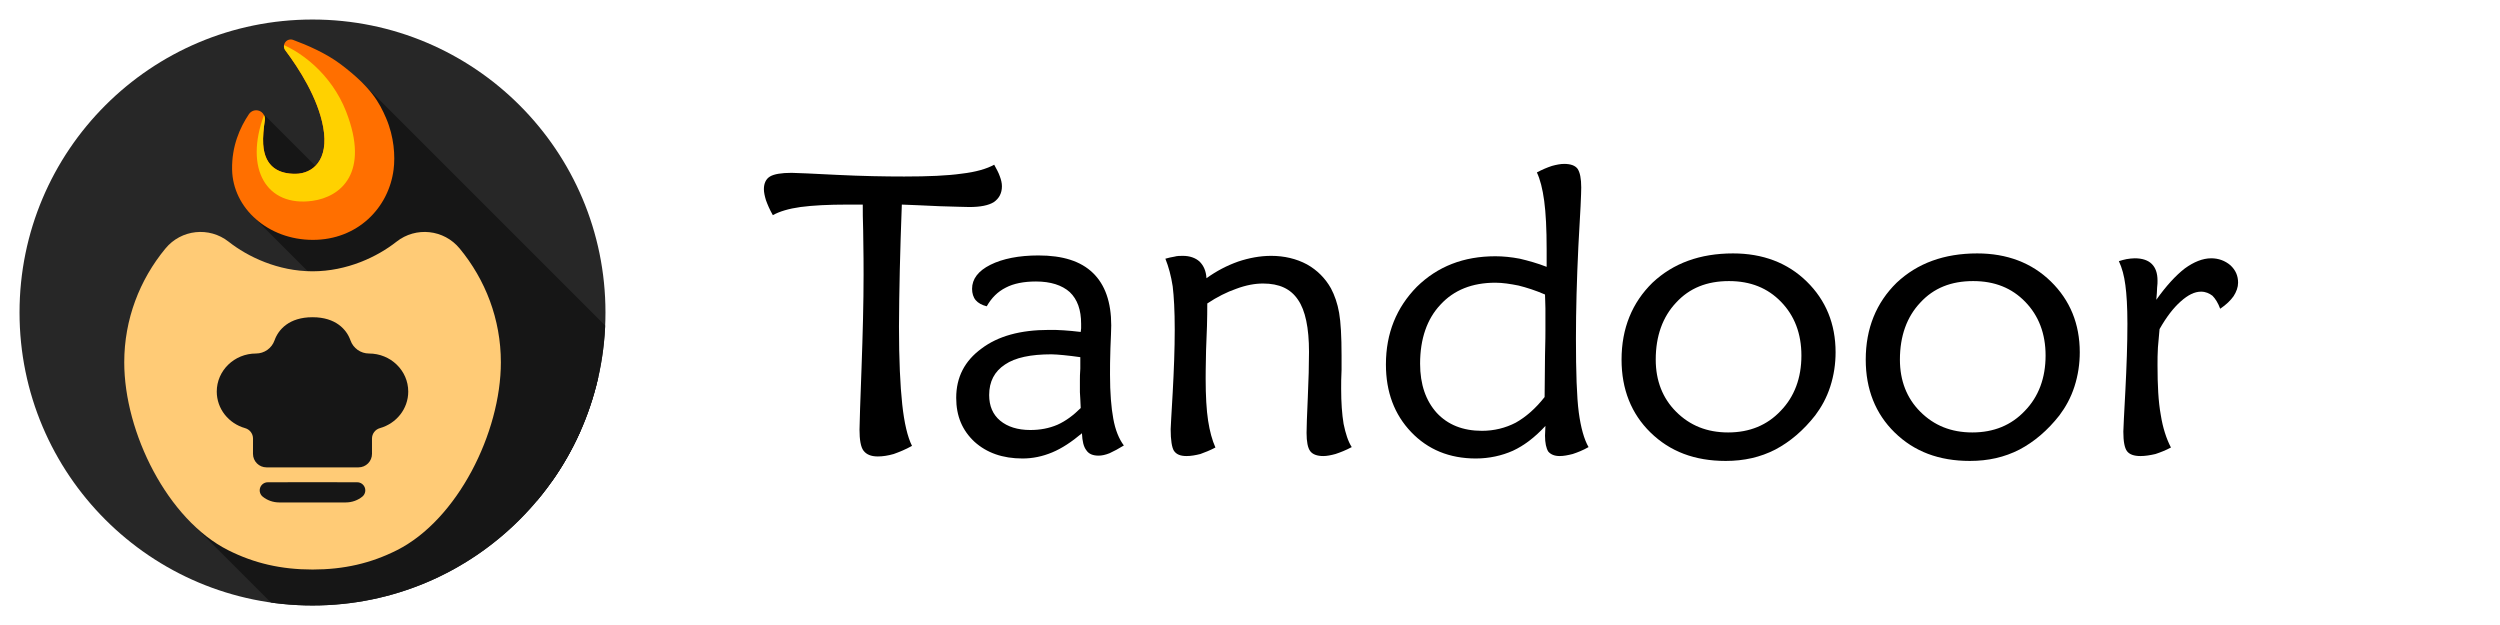
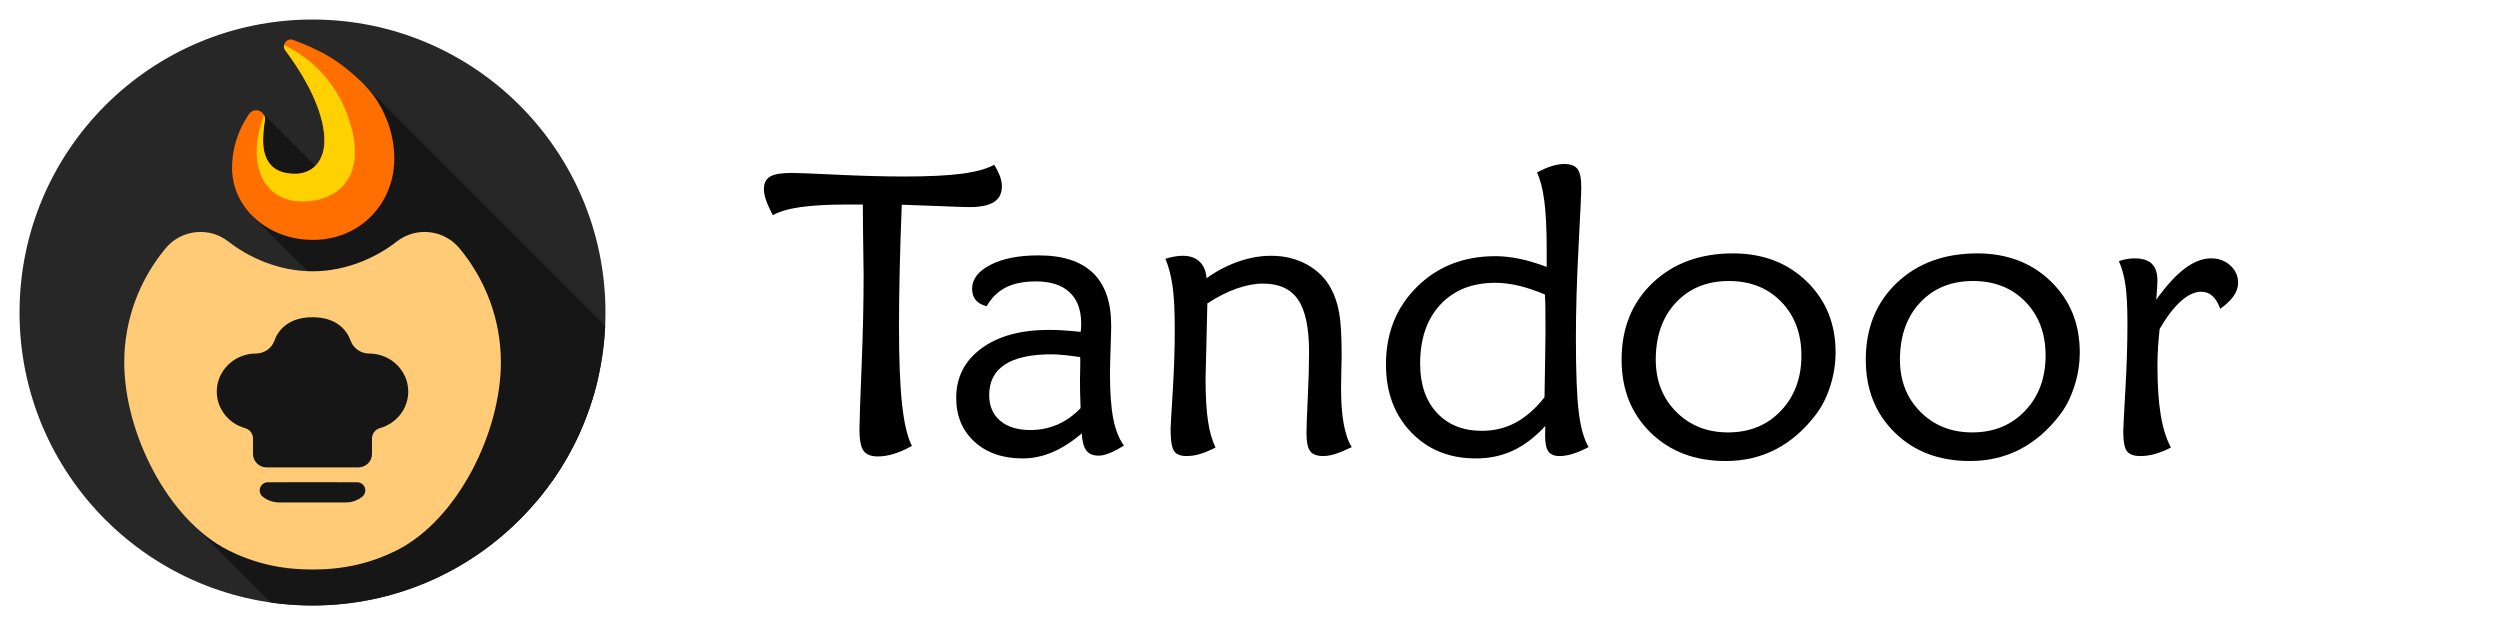
<svg xmlns="http://www.w3.org/2000/svg" width="100%" height="100%" viewBox="0 0 2048 512" version="1.1" xml:space="preserve" style="fill-rule:evenodd;clip-rule:evenodd;stroke-linejoin:round;stroke-miterlimit:2;">
-   <g id="Logo" transform="matrix(0.637323,0,0,0.637323,-243.095,-716.725)">
-     <g id="Kreis" transform="matrix(1.44936,0,0,1.50279,387.258,1039.34)">
-       <ellipse id="ellipse2" cx="273.123" cy="324.015" rx="259.822" ry="250.584" style="fill:url(#_Linear1);" />
+   <g id="Logo">
+     <g id="Kreis">
+       <ellipse id="ellipse2" cx="256" cy="256" rx="240" ry="240" style="fill:url(#_Linear1);" />
      <g id="g18">
        <clipPath id="_clip2">
-           <ellipse cx="273.123" cy="324.015" rx="259.822" ry="250.584" />
+           <ellipse cx="256" cy="256" rx="240" ry="240" />
        </clipPath>
        <g clip-path="url(#_clip2)">
-           <g id="Shadow" transform="matrix(1.10322,0,0,1.064,-5.58287,50.5786)">
-             <path id="path7" d="M156.285,427.208L389.554,660.477L668.803,495.551L374.012,200.761L156.285,427.208Z" style="fill:rgb(22,22,22);" />
-             <g id="g11" transform="matrix(1,0,0,1,-4.22105,0.775864)">
-               <path id="path9" d="M208.628,178.613L485.935,455.919L590.027,364.63L296.923,71.526L294.175,138.989L208.628,178.613Z" style="fill:rgb(22,22,22);" />
+           <g id="Shadow">
+             <path id="path7" d="M157.82,429.463l237.714,237.715l284.57,-168.069l-300.408,-300.409l-221.876,230.763Z" style="fill:#161616;" />
+             <g id="g11">
+               <path id="path9" d="M206.859,176.92l282.591,282.592l106.075,-93.029l-298.689,-298.691l-2.8,68.749l-87.177,40.379Z" style="fill:#161616;" />
            </g>
-             <g id="g15" transform="matrix(1,0,0,1,-85.3876,27.8512)">
-               <path id="path13" d="M310.385,145.641L587.692,422.948L590.392,361.357L297.288,68.253L294.175,138.989L310.385,145.641Z" style="fill:rgb(22,22,22);" />
+             <g id="g15">
+               <path id="path13" d="M227.841,170.911l282.592,282.593l2.751,-62.765l-298.689,-298.691l-3.173,72.085l16.519,6.778Z" style="fill:#161616;" />
            </g>
          </g>
        </g>
      </g>
    </g>
-     <g id="g23" transform="matrix(1.471,0,0,1.471,406.537,1149.69)">
-       <path id="path21" d="M256.049,220C286.222,219.994 312.656,207.31 329.388,194.134C346.35,180.754 370.899,183.406 384.611,200.1C407.129,227.376 420.598,261.944 420.598,299.53C420.598,361.08 382.604,437.101 329.764,463.706C307.035,475.15 283.466,480.586 256.098,480.599L256,480.599C228.632,480.586 205.063,475.15 182.334,463.706C129.494,437.101 91.5,361.08 91.5,299.53C91.5,261.944 104.969,227.376 127.487,200.1C141.199,183.406 165.748,180.754 182.71,194.134C199.442,207.31 225.876,219.994 256.049,220Z" style="fill:rgb(255,203,118);" />
+     <g id="g23">
+       <path id="path21" d="M256.047,222.249c28.287,-0.005 53.069,-11.897 68.755,-24.249c15.902,-12.544 38.917,-10.058 51.772,5.593c21.111,25.571 33.738,57.979 33.738,93.216c-0,57.703 -35.62,128.973 -85.157,153.915c-21.309,10.729 -43.405,15.825 -69.062,15.837l-0.092,0c-25.658,-0.012 -47.754,-5.108 -69.062,-15.837c-49.538,-24.942 -85.157,-96.212 -85.157,-153.915c-0,-35.237 12.627,-67.645 33.738,-93.216c12.855,-15.651 35.869,-18.137 51.771,-5.593c15.687,12.352 40.469,24.244 68.756,24.249Z" style="fill:#ffcb76;" />
    </g>
-     <g id="Flame-2" transform="matrix(0.965725,0,0,0.89175,164.497,436.391)">
-       <path id="path25" d="M604.408,844.314C601.981,840.845 601.962,836.056 604.362,832.565C606.763,829.074 611.005,827.721 614.769,829.246C633.87,836.869 658.833,848.629 678.207,864.452C718.526,897.381 729.55,919.407 738.552,942.091C749.208,968.943 750.785,996.68 748.515,1016.08C742.018,1071.61 700.355,1117.5 641.034,1117.5C581.713,1117.5 534.493,1072.05 533.553,1016.08C532.986,982.372 543.985,955.443 555.988,936.22C558.982,931.437 564.594,929.469 569.609,931.444C574.623,933.419 577.757,938.831 577.215,944.58C575.493,956.716 574.362,969.372 574.932,979.484C576.863,1013.7 597.171,1022.5 618.083,1022.29C640.371,1022.08 662.925,1003.17 654.797,954.895C647.69,912.681 622.362,870.194 604.408,844.314Z" style="fill:rgb(255,111,0);" />
+     <g id="Flame-2">
+       <path id="path25" d="M233.743,41.248c-1.494,-1.971 -1.505,-4.693 -0.028,-6.677c1.477,-1.984 4.088,-2.753 6.405,-1.886c11.756,4.332 27.12,11.016 39.045,20.008c24.815,18.715 31.6,31.233 37.141,44.125c6.558,15.261 7.529,31.025 6.132,42.051c-3.999,31.559 -29.642,57.64 -66.152,57.64c-36.511,-0 -65.574,-25.831 -66.153,-57.64c-0.349,-19.158 6.421,-34.462 13.809,-45.387c1.842,-2.719 5.296,-3.837 8.383,-2.715c3.086,1.123 5.015,4.198 4.681,7.466c-1.06,6.897 -1.756,14.09 -1.405,19.837c1.189,19.446 13.688,24.447 26.559,24.328c13.717,-0.119 27.599,-10.867 22.596,-38.303c-4.374,-23.991 -19.963,-48.138 -31.013,-62.847Z" style="fill:#ff6f00;" />
      <g id="g34">
        <clipPath id="_clip3">
-           <path d="M604.408,844.314C601.981,840.845 601.962,836.056 604.362,832.565C606.763,829.074 611.005,827.721 614.769,829.246C633.87,836.869 658.833,848.629 678.207,864.452C718.526,897.381 729.55,919.407 738.552,942.091C749.208,968.943 750.785,996.68 748.515,1016.08C742.018,1071.61 700.355,1117.5 641.034,1117.5C581.713,1117.5 534.493,1072.05 533.553,1016.08C532.986,982.372 543.985,955.443 555.988,936.22C558.982,931.437 564.594,929.469 569.609,931.444C574.623,933.419 577.757,938.831 577.215,944.58C575.493,956.716 574.362,969.372 574.932,979.484C576.863,1013.7 597.171,1022.5 618.083,1022.29C640.371,1022.08 662.925,1003.17 654.797,954.895C647.69,912.681 622.362,870.194 604.408,844.314Z" />
+           <path d="M233.743,41.248c-1.494,-1.971 -1.505,-4.693 -0.028,-6.677c1.477,-1.984 4.088,-2.753 6.405,-1.886c11.756,4.332 27.12,11.016 39.045,20.008c24.815,18.715 31.6,31.233 37.141,44.125c6.558,15.261 7.529,31.025 6.132,42.051c-3.999,31.559 -29.642,57.64 -66.152,57.64c-36.511,-0 -65.574,-25.831 -66.153,-57.64c-0.349,-19.158 6.421,-34.462 13.809,-45.387c1.842,-2.719 5.296,-3.837 8.383,-2.715c3.086,1.123 5.015,4.198 4.681,7.466c-1.06,6.897 -1.756,14.09 -1.405,19.837c1.189,19.446 13.688,24.447 26.559,24.328c13.717,-0.119 27.599,-10.867 22.596,-38.303c-4.374,-23.991 -19.963,-48.138 -31.013,-62.847Z" />
        </clipPath>
        <g clip-path="url(#_clip3)">
-           <g id="g32" transform="matrix(1.28784,-0.270602,0.285942,1.59598,247.349,825.209)">
-             <path id="path30" d="M255.004,46.957C279.547,58.545 306,85.447 313.307,120.161C325.437,177.791 291.571,193.789 262.496,192.403C215.889,190.181 200.194,153.246 231.326,108.9C250.631,81.401 232.663,36.408 255.004,46.957Z" style="fill:rgb(255,209,0);" />
+           <g id="g32">
+             <path id="path30" d="M224.371,33.765c21.493,6.736 47.195,27.07 59.096,57.433c19.757,50.408 -4.271,70.127 -27.561,73.341c-37.333,5.153 -56.274,-25.935 -39.402,-70.947c10.462,-27.912 -11.698,-65.96 7.867,-59.827Z" style="fill:#ffd100;" />
          </g>
        </g>
      </g>
    </g>
-     <g id="Hut" transform="matrix(1.521,0,0,1.521,393.566,1149.06)">
-       <path id="path37" d="M228.197,408.524C222.698,408.524 217.813,406.688 214.024,403.619C211.776,401.794 210.92,398.752 211.888,396.024C212.856,393.295 215.437,391.472 218.332,391.472C232.214,391.4 256.112,391.396 256.112,391.396C256.112,391.396 280.009,391.4 293.891,391.472C296.786,391.472 299.367,393.295 300.335,396.024C301.303,398.752 300.447,401.794 298.199,403.619C294.41,406.688 289.526,408.524 284.027,408.524L228.197,408.524ZM217.24,378.877C214.208,378.877 211.3,377.671 209.158,375.525C207.015,373.379 205.814,370.469 205.82,367.436C205.831,361.119 205.842,354.539 205.842,354.539C205.842,350.423 203.097,346.814 199.131,345.714C185.313,341.841 175.2,329.468 175.2,314.823C175.2,297.07 190.059,282.657 208.362,282.657C215.401,282.657 221.675,278.218 224.017,271.581C227.243,262.39 236.411,252.015 256,251.998L256.223,251.998C275.812,252.015 284.98,262.39 288.206,271.581C290.549,278.218 296.822,282.657 303.861,282.657C322.164,282.657 337.023,297.07 337.023,314.823C337.023,329.468 326.911,341.841 313.093,345.714C309.127,346.814 306.382,350.423 306.381,354.539C306.381,354.539 306.386,361.127 306.391,367.447C306.394,370.478 305.191,373.385 303.049,375.529C300.907,377.672 298.001,378.877 294.971,378.877L217.24,378.877Z" style="fill:rgb(22,22,22);" />
+     <g id="Hut">
+       <path id="path37" d="M228.941,411.608c-5.331,-0 -10.066,-1.78 -13.739,-4.755c-2.179,-1.769 -3.009,-4.718 -2.071,-7.363c0.939,-2.645 3.44,-4.412 6.247,-4.412c13.457,-0.07 36.623,-0.074 36.623,-0.074c-0,0 23.165,0.004 36.621,0.074c2.807,-0 5.309,1.767 6.247,4.412c0.938,2.645 0.108,5.594 -2.071,7.363c-3.673,2.975 -8.407,4.755 -13.738,4.755l-54.119,-0Zm-10.622,-28.739c-2.939,-0 -5.758,-1.169 -7.834,-3.25c-2.078,-2.08 -3.242,-4.901 -3.236,-7.841c0.011,-6.123 0.021,-12.502 0.021,-12.502c0,-3.99 -2.661,-7.488 -6.505,-8.554c-13.395,-3.755 -23.198,-15.749 -23.198,-29.945c-0,-17.209 14.404,-31.181 32.146,-31.181c6.824,0 12.905,-4.303 15.176,-10.737c3.127,-8.909 12.014,-18.966 31.003,-18.983l0.216,0c18.989,0.017 27.876,10.074 31.003,18.983c2.272,6.434 8.352,10.737 15.176,10.737c17.742,0 32.146,13.972 32.146,31.181c0,14.196 -9.802,26.19 -23.197,29.945c-3.844,1.066 -6.505,4.564 -6.506,8.554c-0,0 0.005,6.386 0.009,12.513c0.003,2.938 -1.163,5.756 -3.239,7.834c-2.077,2.078 -4.894,3.246 -7.831,3.246l-75.35,-0Z" style="fill:#161616;" />
    </g>
  </g>
-   <g transform="matrix(1,0,0,1,625.778,373.594)">
-     <g id="text56">
-       <g transform="matrix(333.333,0,0,333.333,0,0)">
-         <path d="M0.364,-0.025C0.348,-0.016 0.333,-0.01 0.319,-0.005C0.305,-0.001 0.292,0.001 0.28,0.001C0.263,0.001 0.252,-0.004 0.245,-0.013C0.238,-0.022 0.235,-0.04 0.235,-0.065C0.235,-0.082 0.237,-0.132 0.24,-0.217C0.243,-0.301 0.245,-0.377 0.245,-0.445C0.245,-0.462 0.245,-0.499 0.244,-0.554C0.243,-0.581 0.243,-0.603 0.243,-0.618L0.206,-0.618C0.158,-0.618 0.12,-0.616 0.09,-0.612C0.061,-0.608 0.038,-0.601 0.022,-0.592C0.014,-0.606 0.009,-0.618 0.005,-0.629C0.002,-0.639 0,-0.648 0,-0.656C0,-0.67 0.005,-0.681 0.015,-0.687C0.025,-0.693 0.043,-0.696 0.068,-0.696C0.081,-0.696 0.118,-0.694 0.18,-0.691C0.241,-0.688 0.296,-0.687 0.345,-0.687C0.404,-0.687 0.451,-0.689 0.486,-0.694C0.521,-0.698 0.548,-0.706 0.566,-0.716C0.572,-0.705 0.577,-0.696 0.58,-0.687C0.583,-0.679 0.585,-0.671 0.585,-0.663C0.585,-0.646 0.578,-0.633 0.565,-0.624C0.552,-0.616 0.532,-0.612 0.505,-0.612C0.495,-0.612 0.47,-0.613 0.432,-0.614C0.393,-0.616 0.362,-0.617 0.339,-0.618C0.337,-0.561 0.335,-0.507 0.334,-0.457C0.333,-0.406 0.332,-0.36 0.332,-0.318C0.332,-0.237 0.335,-0.173 0.34,-0.127C0.345,-0.081 0.353,-0.047 0.364,-0.025Z" style="fill-rule:nonzero;" />
-       </g>
-       <g transform="matrix(333.333,0,0,333.333,143.88,0)">
-         <path d="M0.453,-0.026C0.44,-0.018 0.429,-0.012 0.418,-0.007C0.408,-0.003 0.399,-0.001 0.391,-0.001C0.377,-0.001 0.367,-0.005 0.361,-0.014C0.354,-0.023 0.351,-0.036 0.35,-0.056C0.325,-0.035 0.301,-0.019 0.277,-0.009C0.253,0.001 0.229,0.006 0.204,0.006C0.155,0.006 0.116,-0.008 0.086,-0.035C0.056,-0.063 0.041,-0.098 0.041,-0.143C0.041,-0.194 0.062,-0.234 0.103,-0.264C0.144,-0.295 0.199,-0.31 0.269,-0.31C0.28,-0.31 0.293,-0.31 0.305,-0.309C0.318,-0.308 0.332,-0.307 0.347,-0.305C0.347,-0.308 0.348,-0.311 0.348,-0.314C0.348,-0.317 0.348,-0.321 0.348,-0.325C0.348,-0.359 0.339,-0.385 0.32,-0.403C0.301,-0.42 0.273,-0.429 0.237,-0.429C0.207,-0.429 0.182,-0.424 0.163,-0.414C0.143,-0.404 0.128,-0.389 0.116,-0.368C0.104,-0.371 0.095,-0.376 0.089,-0.383C0.083,-0.39 0.08,-0.4 0.08,-0.411C0.08,-0.435 0.095,-0.455 0.125,-0.47C0.155,-0.485 0.195,-0.493 0.243,-0.493C0.303,-0.493 0.347,-0.479 0.377,-0.45C0.407,-0.421 0.422,-0.378 0.422,-0.321C0.422,-0.31 0.421,-0.291 0.42,-0.265C0.419,-0.238 0.419,-0.216 0.419,-0.2C0.419,-0.155 0.422,-0.119 0.427,-0.092C0.432,-0.064 0.441,-0.042 0.453,-0.026ZM0.346,-0.243C0.331,-0.245 0.317,-0.247 0.305,-0.248C0.294,-0.249 0.283,-0.25 0.275,-0.25C0.224,-0.25 0.186,-0.242 0.161,-0.225C0.135,-0.208 0.122,-0.183 0.122,-0.15C0.122,-0.123 0.131,-0.102 0.149,-0.087C0.167,-0.072 0.192,-0.064 0.223,-0.064C0.247,-0.064 0.269,-0.068 0.29,-0.077C0.31,-0.086 0.329,-0.1 0.347,-0.118C0.346,-0.134 0.346,-0.147 0.345,-0.157C0.345,-0.168 0.345,-0.178 0.345,-0.187C0.345,-0.193 0.345,-0.202 0.346,-0.215C0.346,-0.227 0.346,-0.237 0.346,-0.243Z" style="fill-rule:nonzero;" />
-       </g>
-       <g transform="matrix(333.333,0,0,333.333,309.896,0)">
-         <path d="M0.16,-0.375C0.16,-0.339 0.159,-0.301 0.157,-0.26C0.156,-0.218 0.156,-0.195 0.156,-0.19C0.156,-0.148 0.158,-0.113 0.162,-0.087C0.166,-0.061 0.172,-0.039 0.18,-0.021C0.167,-0.014 0.154,-0.009 0.143,-0.005C0.131,-0.002 0.12,-0 0.109,-0C0.094,-0 0.084,-0.004 0.078,-0.013C0.073,-0.021 0.07,-0.039 0.07,-0.066C0.07,-0.072 0.072,-0.102 0.075,-0.156C0.078,-0.211 0.08,-0.263 0.08,-0.311C0.08,-0.357 0.078,-0.392 0.075,-0.417C0.071,-0.443 0.065,-0.465 0.057,-0.485C0.064,-0.487 0.072,-0.489 0.079,-0.49C0.086,-0.492 0.093,-0.492 0.1,-0.492C0.117,-0.492 0.131,-0.487 0.141,-0.478C0.151,-0.468 0.157,-0.455 0.158,-0.437C0.183,-0.455 0.208,-0.468 0.236,-0.478C0.263,-0.487 0.29,-0.492 0.317,-0.492C0.349,-0.492 0.379,-0.485 0.405,-0.471C0.43,-0.457 0.45,-0.437 0.464,-0.412C0.473,-0.395 0.48,-0.375 0.484,-0.352C0.488,-0.329 0.49,-0.294 0.49,-0.247C0.49,-0.242 0.49,-0.231 0.49,-0.212C0.489,-0.194 0.489,-0.178 0.489,-0.165C0.489,-0.132 0.491,-0.103 0.495,-0.079C0.5,-0.055 0.506,-0.036 0.515,-0.022C0.5,-0.014 0.487,-0.009 0.475,-0.005C0.464,-0.002 0.454,-0 0.445,-0C0.43,-0 0.419,-0.004 0.413,-0.012C0.407,-0.02 0.404,-0.035 0.404,-0.057C0.404,-0.07 0.405,-0.099 0.407,-0.143C0.409,-0.187 0.41,-0.225 0.41,-0.256C0.41,-0.315 0.401,-0.358 0.383,-0.384C0.365,-0.411 0.337,-0.424 0.297,-0.424C0.277,-0.424 0.255,-0.42 0.231,-0.411C0.208,-0.403 0.184,-0.391 0.16,-0.375Z" style="fill-rule:nonzero;" />
-       </g>
-       <g transform="matrix(333.333,0,0,333.333,497.233,0)">
-         <path d="M0.427,-0.145C0.427,-0.176 0.428,-0.211 0.428,-0.247C0.429,-0.283 0.429,-0.304 0.429,-0.308C0.429,-0.333 0.429,-0.351 0.429,-0.363C0.429,-0.375 0.428,-0.387 0.428,-0.397C0.405,-0.407 0.383,-0.414 0.363,-0.419C0.343,-0.423 0.324,-0.426 0.306,-0.426C0.249,-0.426 0.204,-0.408 0.171,-0.372C0.138,-0.337 0.121,-0.288 0.121,-0.227C0.121,-0.176 0.135,-0.136 0.162,-0.106C0.189,-0.077 0.226,-0.062 0.273,-0.062C0.303,-0.062 0.331,-0.069 0.356,-0.082C0.381,-0.096 0.405,-0.117 0.427,-0.145ZM0.432,-0.465L0.432,-0.508C0.432,-0.558 0.43,-0.597 0.426,-0.627C0.422,-0.657 0.416,-0.68 0.408,-0.697C0.421,-0.704 0.433,-0.709 0.445,-0.713C0.456,-0.716 0.466,-0.718 0.475,-0.718C0.491,-0.718 0.502,-0.714 0.508,-0.706C0.514,-0.697 0.517,-0.682 0.517,-0.66C0.517,-0.646 0.515,-0.598 0.51,-0.516C0.506,-0.433 0.504,-0.358 0.504,-0.289C0.504,-0.206 0.506,-0.145 0.511,-0.107C0.516,-0.07 0.524,-0.041 0.535,-0.022C0.521,-0.014 0.508,-0.009 0.496,-0.005C0.484,-0.002 0.474,-0 0.464,-0C0.451,-0 0.442,-0.004 0.436,-0.011C0.431,-0.019 0.428,-0.032 0.428,-0.05L0.429,-0.074C0.403,-0.046 0.377,-0.026 0.349,-0.013C0.322,-0.001 0.291,0.006 0.258,0.006C0.193,0.006 0.14,-0.016 0.099,-0.059C0.058,-0.102 0.037,-0.157 0.037,-0.225C0.037,-0.302 0.063,-0.365 0.113,-0.416C0.164,-0.466 0.228,-0.491 0.306,-0.491C0.325,-0.491 0.345,-0.489 0.366,-0.485C0.387,-0.48 0.409,-0.474 0.432,-0.465Z" style="fill-rule:nonzero;" />
-       </g>
-       <g transform="matrix(333.333,0,0,333.333,690.266,0)">
-         <path d="M0.299,-0.058C0.352,-0.058 0.395,-0.076 0.428,-0.111C0.462,-0.146 0.479,-0.192 0.479,-0.247C0.479,-0.301 0.462,-0.345 0.429,-0.379C0.396,-0.413 0.354,-0.43 0.301,-0.43C0.247,-0.43 0.204,-0.413 0.171,-0.377C0.138,-0.342 0.121,-0.295 0.121,-0.237C0.121,-0.185 0.138,-0.142 0.171,-0.109C0.205,-0.075 0.247,-0.058 0.299,-0.058ZM0.293,0.012C0.217,0.012 0.156,-0.011 0.108,-0.058C0.061,-0.104 0.037,-0.164 0.037,-0.237C0.037,-0.314 0.063,-0.377 0.113,-0.426C0.164,-0.474 0.23,-0.498 0.311,-0.498C0.384,-0.498 0.445,-0.475 0.492,-0.429C0.539,-0.383 0.563,-0.325 0.563,-0.255C0.563,-0.227 0.559,-0.199 0.55,-0.171C0.541,-0.143 0.528,-0.12 0.513,-0.1C0.484,-0.063 0.451,-0.035 0.415,-0.016C0.378,0.003 0.338,0.012 0.293,0.012Z" style="fill-rule:nonzero;" />
-       </g>
-       <g transform="matrix(333.333,0,0,333.333,890.299,0)">
-         <path d="M0.299,-0.058C0.352,-0.058 0.395,-0.076 0.428,-0.111C0.462,-0.146 0.479,-0.192 0.479,-0.247C0.479,-0.301 0.462,-0.345 0.429,-0.379C0.396,-0.413 0.354,-0.43 0.301,-0.43C0.247,-0.43 0.204,-0.413 0.171,-0.377C0.138,-0.342 0.121,-0.295 0.121,-0.237C0.121,-0.185 0.138,-0.142 0.171,-0.109C0.205,-0.075 0.247,-0.058 0.299,-0.058ZM0.293,0.012C0.217,0.012 0.156,-0.011 0.108,-0.058C0.061,-0.104 0.037,-0.164 0.037,-0.237C0.037,-0.314 0.063,-0.377 0.113,-0.426C0.164,-0.474 0.23,-0.498 0.311,-0.498C0.384,-0.498 0.445,-0.475 0.492,-0.429C0.539,-0.383 0.563,-0.325 0.563,-0.255C0.563,-0.227 0.559,-0.199 0.55,-0.171C0.541,-0.143 0.528,-0.12 0.513,-0.1C0.484,-0.063 0.451,-0.035 0.415,-0.016C0.378,0.003 0.338,0.012 0.293,0.012Z" style="fill-rule:nonzero;" />
-       </g>
-       <g transform="matrix(333.333,0,0,333.333,1090.33,0)">
-         <path d="M0.151,-0.384C0.175,-0.418 0.199,-0.444 0.221,-0.461C0.243,-0.477 0.265,-0.486 0.286,-0.486C0.304,-0.486 0.32,-0.48 0.333,-0.469C0.346,-0.457 0.352,-0.443 0.352,-0.426C0.352,-0.415 0.348,-0.404 0.341,-0.393C0.334,-0.383 0.323,-0.372 0.308,-0.362C0.303,-0.376 0.296,-0.387 0.289,-0.394C0.281,-0.4 0.272,-0.404 0.261,-0.404C0.245,-0.404 0.229,-0.396 0.211,-0.38C0.193,-0.364 0.176,-0.342 0.159,-0.312C0.158,-0.297 0.156,-0.282 0.155,-0.267C0.154,-0.252 0.154,-0.237 0.154,-0.223C0.154,-0.174 0.156,-0.134 0.162,-0.101C0.167,-0.069 0.176,-0.042 0.187,-0.021C0.174,-0.014 0.161,-0.009 0.149,-0.005C0.136,-0.002 0.124,-0 0.112,-0C0.096,-0 0.085,-0.004 0.079,-0.012C0.073,-0.02 0.07,-0.036 0.07,-0.06C0.07,-0.069 0.072,-0.103 0.075,-0.161C0.078,-0.22 0.08,-0.275 0.08,-0.325C0.08,-0.367 0.078,-0.398 0.075,-0.42C0.072,-0.443 0.067,-0.462 0.059,-0.479C0.066,-0.481 0.072,-0.483 0.078,-0.484C0.085,-0.485 0.091,-0.486 0.098,-0.486C0.117,-0.486 0.131,-0.481 0.14,-0.472C0.149,-0.463 0.154,-0.45 0.154,-0.431C0.154,-0.427 0.154,-0.421 0.153,-0.414C0.153,-0.406 0.152,-0.397 0.151,-0.384Z" style="fill-rule:nonzero;" />
-       </g>
-     </g>
+   <g id="text56">
+     <path d="M747.034,365.294c-5.208,2.929 -10.145,5.099 -14.811,6.51c-4.666,1.411 -9.06,2.116 -13.184,2.116c-5.533,-0 -9.413,-1.546 -11.637,-4.639c-2.224,-3.092 -3.337,-8.87 -3.337,-17.334c0,-5.534 0.57,-22.379 1.709,-50.537c1.14,-28.157 1.709,-53.521 1.709,-76.09c0,-5.751 -0.162,-17.904 -0.488,-36.459c-0.108,-9.006 -0.163,-16.113 -0.163,-21.321l-12.369,-0c-15.951,-0 -28.836,0.705 -38.656,2.116c-9.82,1.41 -17.388,3.635 -22.705,6.673c-2.496,-4.774 -4.34,-8.871 -5.534,-12.289c-1.193,-3.417 -1.79,-6.429 -1.79,-9.033c-0,-4.883 1.682,-8.328 5.045,-10.335c3.364,-2.007 9.223,-3.011 17.578,-3.011c4.341,-0 16.765,0.488 37.273,1.465c20.507,0.976 38.899,1.465 55.175,1.465c19.64,-0 35.292,-0.76 46.957,-2.279c11.664,-1.519 20.535,-3.961 26.611,-7.324c2.17,3.472 3.771,6.646 4.801,9.521c1.031,2.876 1.547,5.561 1.547,8.057c-0,5.859 -2.171,10.172 -6.511,12.939c-4.34,2.767 -11.068,4.151 -20.182,4.151c-3.364,-0 -11.502,-0.272 -24.414,-0.814c-12.912,-0.543 -23.221,-0.922 -30.925,-1.139c-0.759,18.988 -1.329,36.865 -1.709,53.629c-0.379,16.764 -0.569,32.199 -0.569,46.305c-0,27.019 0.841,48.232 2.523,63.64c1.681,15.408 4.367,26.747 8.056,34.017Z" style="fill-rule:nonzero;" />
+     <path d="M920.699,364.968c-4.231,2.713 -8.083,4.774 -11.556,6.185c-3.472,1.41 -6.51,2.116 -9.114,2.116c-4.666,-0 -8.057,-1.438 -10.173,-4.313c-2.116,-2.876 -3.336,-7.514 -3.662,-13.916c-8.138,6.944 -16.194,12.098 -24.17,15.462c-7.975,3.364 -16.086,5.045 -24.332,5.045c-16.276,0 -29.406,-4.557 -39.388,-13.671c-9.983,-9.115 -14.974,-21.105 -14.974,-35.97c-0,-16.819 6.863,-30.301 20.589,-40.446c13.726,-10.146 32.199,-15.218 55.42,-15.218c3.797,-0 7.839,0.135 12.125,0.406c4.286,0.272 8.871,0.679 13.754,1.221c0.217,-0.976 0.352,-1.98 0.407,-3.011c0.054,-1.031 0.081,-2.251 0.081,-3.662c-0,-11.285 -3.174,-19.884 -9.522,-25.798c-6.347,-5.913 -15.543,-8.87 -27.587,-8.87c-9.983,0 -18.202,1.655 -24.659,4.964c-6.456,3.31 -11.691,8.437 -15.706,15.381c-3.906,-0.976 -6.863,-2.658 -8.87,-5.045c-2.008,-2.388 -3.011,-5.48 -3.011,-9.278c-0,-7.921 5.018,-14.458 15.055,-19.612c10.037,-5.155 23.139,-7.732 39.306,-7.732c19.857,0 34.75,4.802 44.678,14.405c9.929,9.603 14.893,23.953 14.893,43.05c-0,3.581 -0.163,9.82 -0.489,18.717c-0.325,8.898 -0.488,16.059 -0.488,21.485c0,14.974 0.895,27.018 2.686,36.132c1.79,9.115 4.693,16.439 8.707,21.973Zm-35.807,-72.428c-4.991,-0.76 -9.467,-1.33 -13.428,-1.709c-3.96,-0.38 -7.351,-0.57 -10.172,-0.57c-16.819,0 -29.514,2.794 -38.086,8.382c-8.572,5.588 -12.858,13.916 -12.858,24.984c-0,8.897 2.984,15.896 8.952,20.996c5.968,5.1 14.214,7.65 24.739,7.65c7.921,-0 15.327,-1.492 22.217,-4.476c6.89,-2.984 13.211,-7.46 18.962,-13.428c-0.217,-5.425 -0.353,-9.847 -0.407,-13.265c-0.055,-3.418 -0.082,-6.7 -0.082,-9.847c0,-1.953 0.055,-5.018 0.163,-9.196c0.109,-4.177 0.109,-7.351 0,-9.521Z" style="fill-rule:nonzero;" />
+     <path d="M989.059,248.594c-0.217,11.936 -0.516,24.767 -0.896,38.493c-0.379,13.726 -0.569,21.457 -0.569,23.194c-0,14.105 0.651,25.553 1.953,34.342c1.302,8.789 3.364,16.113 6.185,21.973c-4.557,2.387 -8.735,4.15 -12.533,5.289c-3.797,1.14 -7.541,1.709 -11.23,1.709c-4.991,0 -8.409,-1.41 -10.254,-4.231c-1.845,-2.822 -2.767,-8.735 -2.767,-17.741c0,-1.953 0.57,-12.017 1.709,-30.192c1.139,-18.175 1.709,-35.346 1.709,-51.514c-0,-15.299 -0.597,-27.127 -1.79,-35.482c-1.194,-8.355 -3.147,-15.842 -5.86,-22.461c2.387,-0.759 4.802,-1.356 7.243,-1.79c2.441,-0.434 4.802,-0.651 7.08,-0.651c5.751,-0 10.308,1.6 13.672,4.801c3.364,3.201 5.263,7.732 5.697,13.591c8.138,-5.859 16.764,-10.39 25.878,-13.591c9.115,-3.201 18.121,-4.801 27.019,-4.801c10.85,-0 20.589,2.36 29.215,7.08c8.626,4.72 15.218,11.258 19.776,19.613c3.146,5.751 5.398,12.451 6.754,20.101c1.356,7.649 2.035,19.287 2.035,34.912c-0,1.627 -0.082,5.479 -0.245,11.556c-0.162,6.076 -0.244,11.339 -0.244,15.787c0,11.177 0.733,20.779 2.198,28.809c1.464,8.029 3.662,14.323 6.591,18.88c-5.099,2.496 -9.521,4.34 -13.265,5.534c-3.743,1.194 -7.134,1.79 -10.172,1.79c-5.1,0 -8.654,-1.329 -10.661,-3.987c-2.007,-2.659 -3.011,-7.677 -3.011,-15.056c0,-4.448 0.353,-14.024 1.058,-28.727c0.705,-14.703 1.058,-27.208 1.058,-37.516c-0,-19.64 -2.984,-33.881 -8.952,-42.725c-5.968,-8.843 -15.571,-13.265 -28.808,-13.265c-6.728,0 -13.998,1.384 -21.81,4.151c-7.813,2.767 -15.734,6.809 -23.763,12.125Z" style="fill-rule:nonzero;" />
+     <path d="M1265.26,325.417c0.217,-10.633 0.407,-21.999 0.569,-34.098c0.163,-12.099 0.245,-18.907 0.245,-20.426c-0,-8.247 -0.028,-14.378 -0.082,-18.392c-0.054,-4.015 -0.19,-7.759 -0.407,-11.231c-7.704,-3.255 -14.892,-5.669 -21.565,-7.243c-6.674,-1.573 -12.994,-2.36 -18.962,-2.36c-18.989,0 -34.017,5.941 -45.085,17.823c-11.067,11.881 -16.601,28.021 -16.601,48.421c-0,16.927 4.557,30.327 13.672,40.202c9.114,9.874 21.43,14.811 36.946,14.811c10.091,-0 19.315,-2.252 27.67,-6.755c8.355,-4.503 16.221,-11.42 23.6,-20.752Zm1.79,-106.77l0,-14.323c0,-16.602 -0.651,-29.867 -1.953,-39.795c-1.302,-9.929 -3.309,-17.66 -6.022,-23.194c4.34,-2.387 8.409,-4.15 12.207,-5.289c3.798,-1.14 7.161,-1.709 10.091,-1.709c5.208,-0 8.843,1.356 10.905,4.069c2.062,2.712 3.092,7.758 3.092,15.136c0,4.666 -0.732,20.725 -2.197,48.177c-1.465,27.453 -2.197,52.626 -2.197,75.521c-0,27.778 0.787,47.96 2.36,60.547c1.573,12.587 4.259,22.081 8.057,28.483c-4.775,2.496 -9.115,4.34 -13.021,5.534c-3.906,1.194 -7.487,1.79 -10.742,1.79c-4.341,0 -7.406,-1.248 -9.196,-3.743c-1.791,-2.496 -2.686,-6.782 -2.686,-12.858l0.163,-7.975c-8.464,9.114 -17.28,15.814 -26.449,20.1c-9.169,4.286 -19.341,6.429 -30.517,6.429c-21.593,0 -39.253,-7.161 -52.979,-21.484c-13.726,-14.323 -20.589,-32.823 -20.589,-55.501c0,-25.608 8.464,-46.794 25.391,-63.558c16.927,-16.764 38.357,-25.147 64.29,-25.147c6.293,0 12.939,0.733 19.938,2.198c6.999,1.465 14.35,3.662 22.054,6.592Z" style="fill-rule:nonzero;" />
+     <path d="M1415.65,354.226c17.578,-0 31.983,-5.887 43.213,-17.66c11.231,-11.773 16.846,-26.882 16.846,-45.328c-0,-18.013 -5.507,-32.688 -16.52,-44.027c-11.014,-11.339 -25.31,-17.008 -42.888,-17.008c-17.903,-0 -32.362,5.886 -43.375,17.659c-11.014,11.773 -16.52,27.371 -16.52,46.794c-0,17.252 5.588,31.494 16.764,42.724c11.176,11.231 25.336,16.846 42.48,16.846Zm-1.953,23.437c-25.173,0 -45.681,-7.758 -61.523,-23.274c-15.842,-15.517 -23.763,-35.428 -23.763,-59.733c-0,-25.825 8.463,-46.794 25.39,-62.907c16.927,-16.114 38.9,-24.17 65.918,-24.17c24.414,-0 44.515,7.65 60.303,22.949c15.788,15.3 23.682,34.668 23.682,58.105c-0,9.441 -1.492,18.772 -4.476,27.995c-2.984,9.223 -7.026,17.09 -12.126,23.6c-9.657,12.479 -20.589,21.837 -32.796,28.077c-12.207,6.239 -25.743,9.358 -40.609,9.358Z" style="fill-rule:nonzero;" />
+     <path d="M1615.69,354.226c17.578,-0 31.982,-5.887 43.212,-17.66c11.231,-11.773 16.846,-26.882 16.846,-45.328c0,-18.013 -5.507,-32.688 -16.52,-44.027c-11.013,-11.339 -25.309,-17.008 -42.887,-17.008c-17.904,-0 -32.362,5.886 -43.376,17.659c-11.013,11.773 -16.52,27.371 -16.52,46.794c-0,17.252 5.588,31.494 16.764,42.724c11.176,11.231 25.337,16.846 42.481,16.846Zm-1.953,23.437c-25.174,0 -45.682,-7.758 -61.524,-23.274c-15.842,-15.517 -23.763,-35.428 -23.763,-59.733c0,-25.825 8.464,-46.794 25.391,-62.907c16.927,-16.114 38.899,-24.17 65.918,-24.17c24.414,-0 44.515,7.65 60.302,22.949c15.788,15.3 23.682,34.668 23.682,58.105c-0,9.441 -1.492,18.772 -4.476,27.995c-2.984,9.223 -7.026,17.09 -12.126,23.6c-9.657,12.479 -20.589,21.837 -32.796,28.077c-12.207,6.239 -25.743,9.358 -40.608,9.358Z" style="fill-rule:nonzero;" />
+     <path d="M1766.4,245.502c8.138,-11.393 15.896,-19.884 23.274,-25.472c7.379,-5.588 14.649,-8.382 21.81,-8.382c6.077,-0 11.258,1.926 15.544,5.778c4.286,3.852 6.429,8.599 6.429,14.241c-0,3.69 -1.221,7.297 -3.662,10.824c-2.442,3.526 -6.104,7.026 -10.987,10.498c-1.736,-4.774 -3.879,-8.301 -6.429,-10.579c-2.55,-2.279 -5.615,-3.418 -9.196,-3.418c-5.316,-0 -10.904,2.631 -16.764,7.893c-5.859,5.263 -11.61,12.831 -17.252,22.705c-0.543,4.883 -0.977,9.847 -1.303,14.893c-0.325,5.046 -0.488,9.956 -0.488,14.73c0,16.276 0.895,29.839 2.686,40.69c1.79,10.851 4.584,19.748 8.382,26.693c-4.34,2.278 -8.599,4.014 -12.777,5.208c-4.177,1.194 -8.273,1.79 -12.288,1.79c-5.317,0 -8.979,-1.329 -10.987,-3.987c-2.007,-2.659 -3.011,-8.003 -3.011,-16.032c0,-2.93 0.57,-14.187 1.709,-33.773c1.14,-19.585 1.709,-37.787 1.709,-54.606c0,-13.78 -0.542,-24.36 -1.627,-31.738c-1.085,-7.379 -2.876,-13.889 -5.371,-19.532c2.17,-0.759 4.313,-1.329 6.429,-1.708c2.116,-0.38 4.313,-0.57 6.592,-0.57c6.293,-0 10.959,1.492 13.997,4.476c3.038,2.984 4.557,7.568 4.557,13.753c0,1.411 -0.081,3.337 -0.244,5.778c-0.163,2.441 -0.407,5.724 -0.732,9.847Z" style="fill-rule:nonzero;" />
  </g>
  <defs>
-     <linearGradient id="_Linear1" x1="0" y1="0" x2="1" y2="0" gradientUnits="userSpaceOnUse" gradientTransform="matrix(2e-06,0,0,2e-06,3755.77,81.7179)">
-       <stop offset="0" style="stop-color:rgb(39,39,39);stop-opacity:1" />
-       <stop offset="1" style="stop-color:rgb(108,108,108);stop-opacity:1" />
+     <linearGradient id="_Linear1" x1="0" y1="0" x2="1" y2="0" gradientUnits="userSpaceOnUse" gradientTransform="matrix(1.84742e-06,0,0,1.91553e-06,3472.96,23.9366)">
+       <stop offset="0" style="stop-color:#272727;stop-opacity:1" />
+       <stop offset="1" style="stop-color:#6c6c6c;stop-opacity:1" />
    </linearGradient>
  </defs>
</svg>
